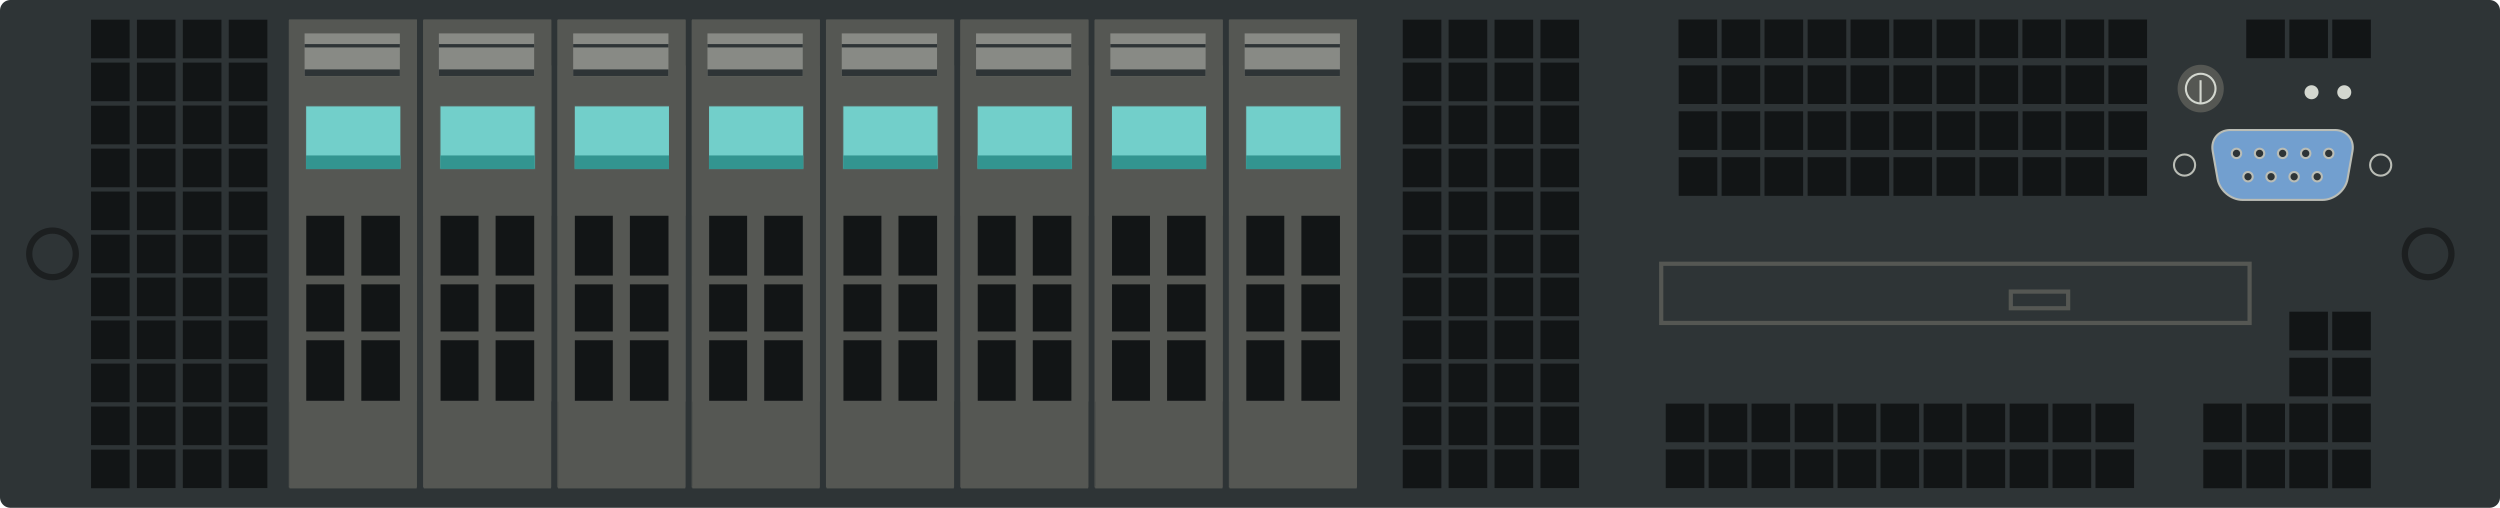
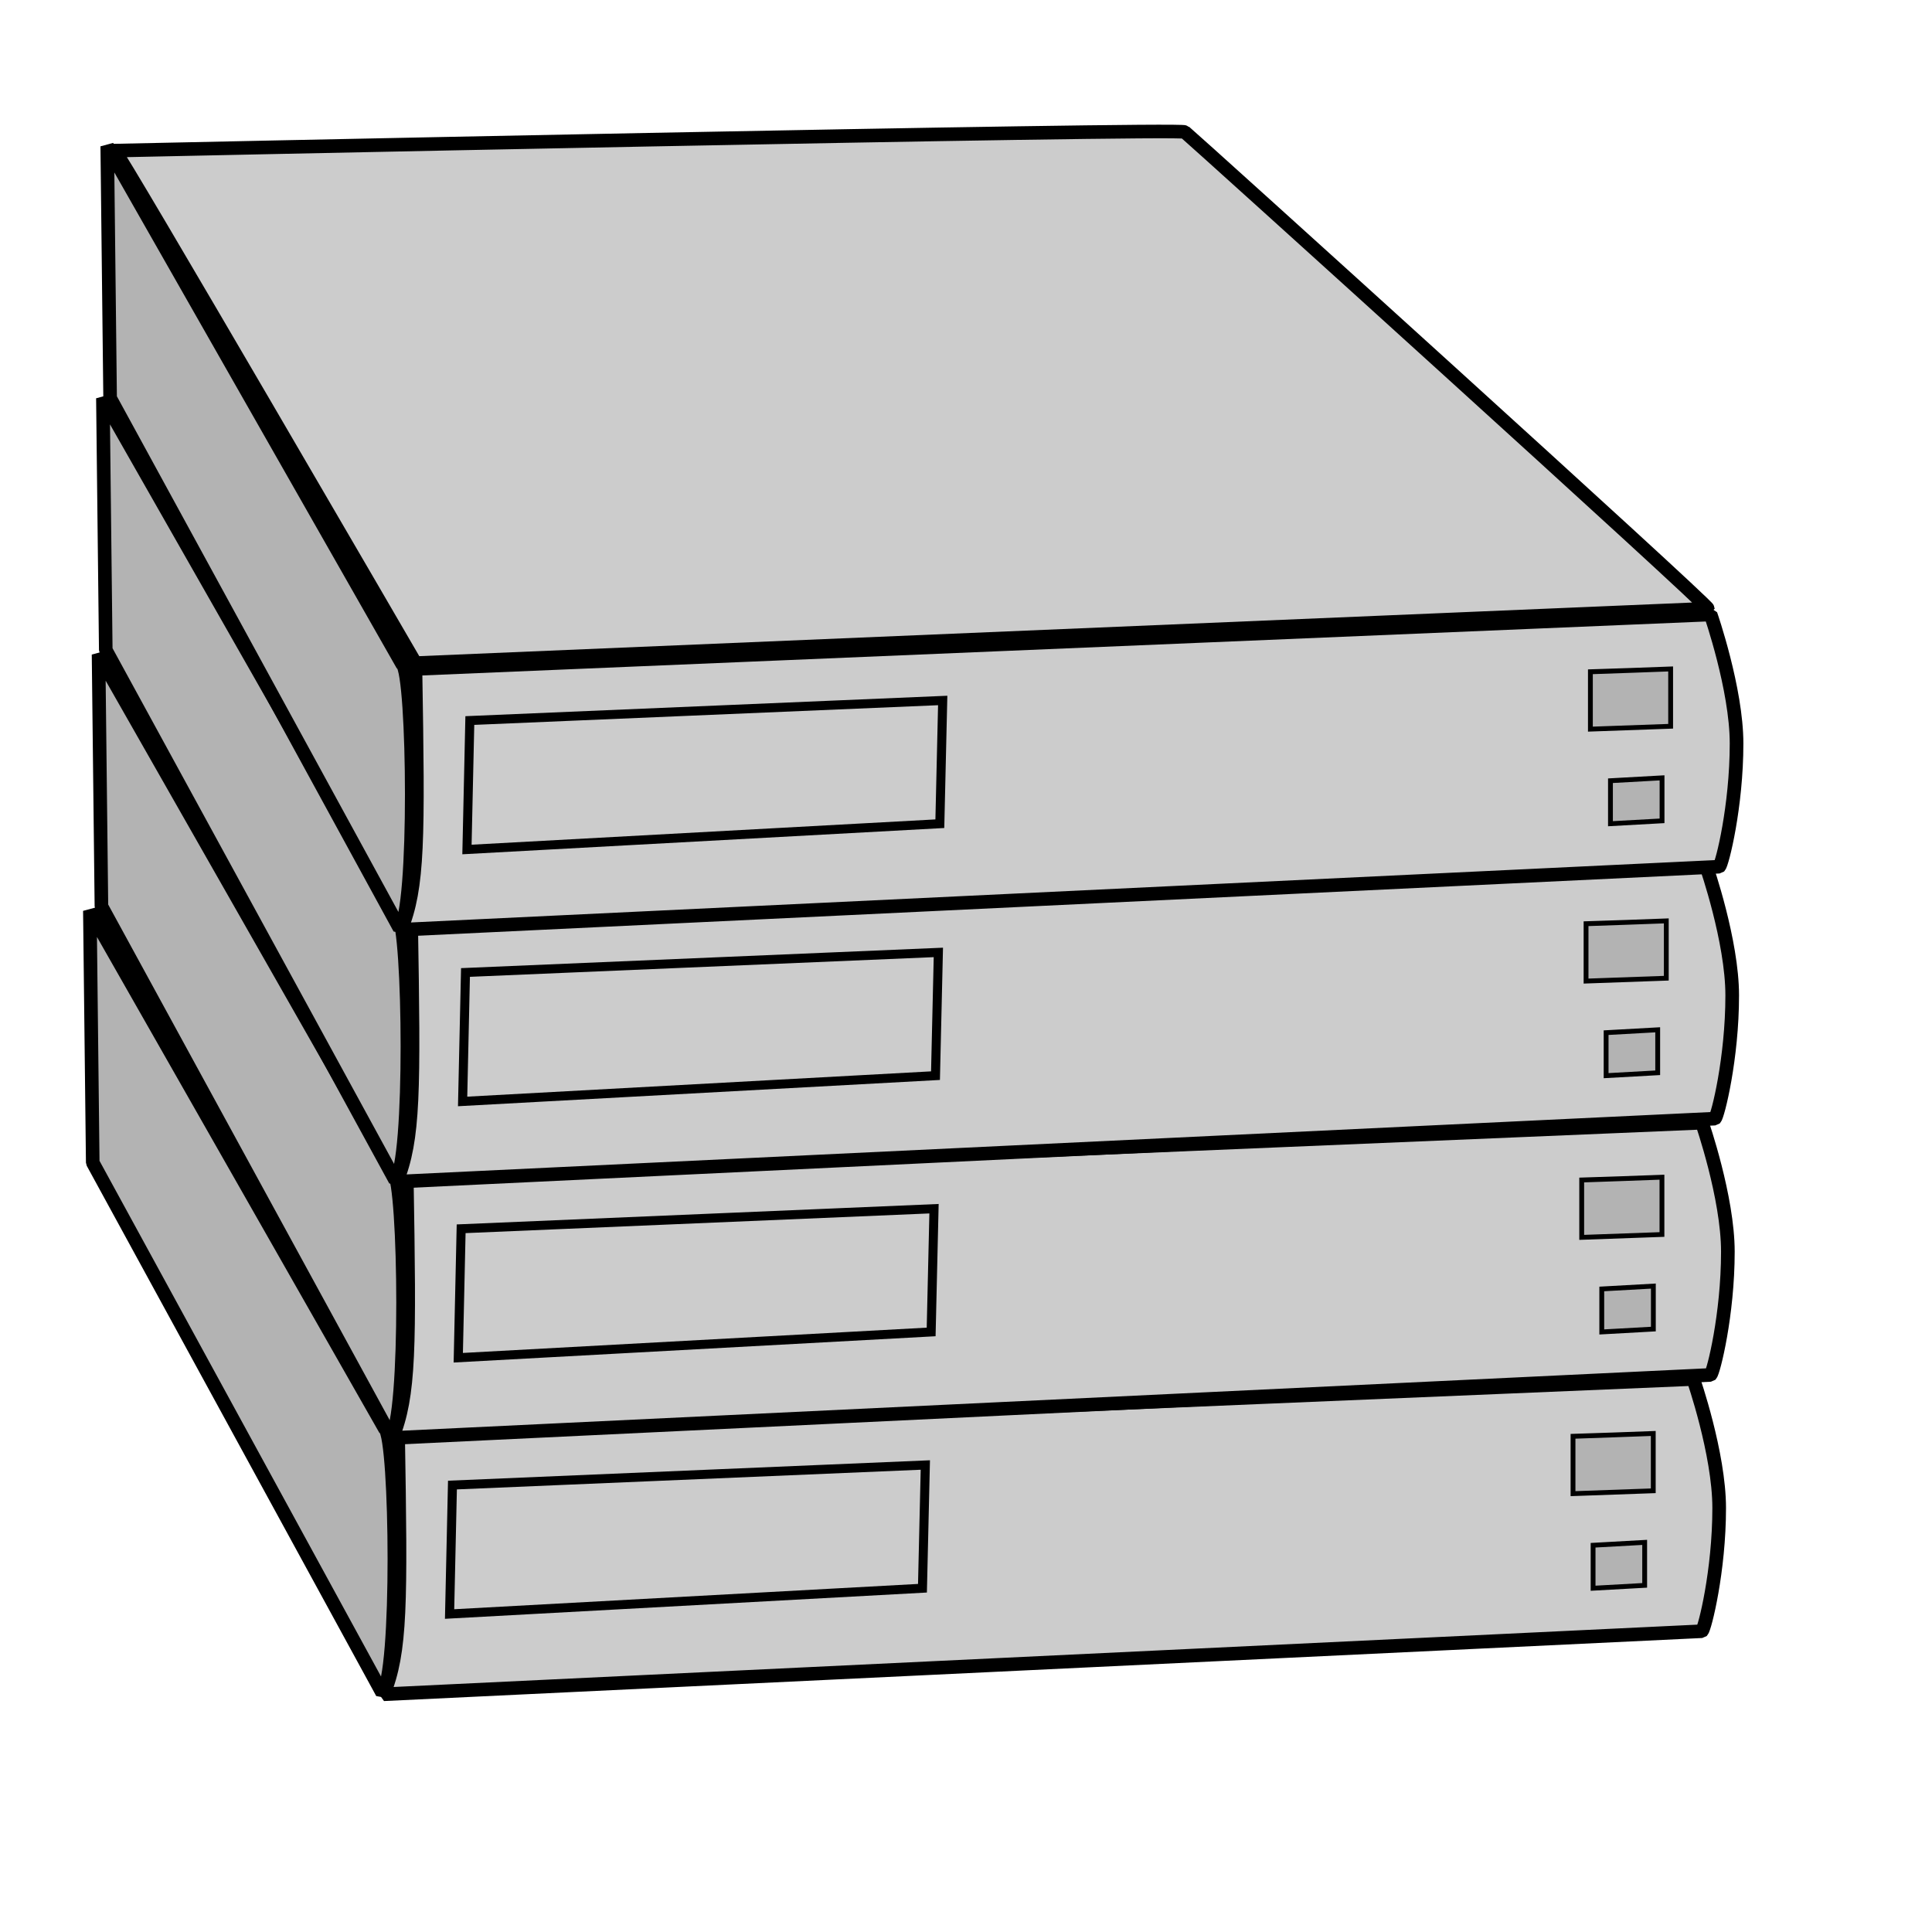
- <svg xmlns="http://www.w3.org/2000/svg" id="svg27357" viewBox="0 0 119.43 24.258" version="1.1">
-   <g id="layer1" transform="translate(-184.57 -505.24)">
-     <text id="text2744" font-size="24px" font-weight="bold" xml:space="preserve" line-height="125%" y="430.104" x="222.254" font-family="Courier New" fill="#000000">
-       <tspan id="tspan2746" y="430.104" x="222.254" />
-     </text>
-     <g id="g30879">
-       <rect id="rect3139-8-3" stroke-linejoin="round" height="23.258" width="118.43" stroke="#2e3436" stroke-linecap="round" y="505.74" x="185.07" fill="#2e3436" />
-       <g id="g30199" stroke="#babdb6" transform="translate(-24.395 -6.0988)">
-         <path id="path2798" d="m315.51 517.55c-0.56 0-0.939 0.451-0.842 1.004l0.235 1.33c0.098 0.552 0.636 1.004 1.197 1.004h3.816c0.56 0 1.099-0.452 1.197-1.004l0.235-1.33c0.098-0.552-0.281-1.004-0.842-1.004h-4.996z" stroke-width=".1" fill="#729fcf" />
-         <g id="g2800" stroke-width="2.597" transform="matrix(.038469 0 0 .038469 315.69 516.34)" fill="none">
-           <circle id="circle2802" cy="74.969" cx="-61.471" r="13.127" d="m -48.344,74.969 c 0,7.25 -5.877,13.127 -13.127,13.127 -7.25,0 -13.127,-5.877 -13.127,-13.127 0,-7.25 5.877,-13.127 13.127,-13.127 7.25,0 13.127,5.877 13.127,13.127 z" />
-           <circle id="circle2804" cy="74.969" cx="182.09" r="13.127" d="m 195.215,74.969 c 0,7.25 -5.877,13.127 -13.127,13.127 -7.25,0 -13.127,-5.877 -13.127,-13.127 0,-7.25 5.877,-13.127 13.127,-13.127 7.25,0 13.127,5.877 13.127,13.127 z" />
-         </g>
-         <g id="g2806" stroke-width="2.597" transform="matrix(.038469 0 0 .038469 315.69 516.34)" fill="#2e3436">
-           <circle id="circle2808" cy="60.5" cx="3.024" r="5.819" d="m 8.843,60.5 c 0,3.214 -2.605,5.819 -5.819,5.819 -3.214,0 -5.819,-2.605 -5.819,-5.819 0,-3.214 2.605,-5.819 5.819,-5.819 3.214,0 5.819,2.605 5.819,5.819 z" />
-           <circle id="circle2810" cy="60.5" cx="31.67" r="5.819" d="m 37.489,60.5 c 0,3.214 -2.605,5.819 -5.819,5.819 -3.214,0 -5.819,-2.605 -5.819,-5.819 0,-3.214 2.605,-5.819 5.819,-5.819 3.214,0 5.819,2.605 5.819,5.819 z" />
-           <circle id="circle2812" cy="60.5" cx="60.31" r="5.815" d="m 66.125,60.5 c 0,3.212 -2.603,5.815 -5.815,5.815 -3.212,0 -5.815,-2.603 -5.815,-5.815 0,-3.212 2.603,-5.815 5.815,-5.815 3.212,0 5.815,2.603 5.815,5.815 z" />
-           <path id="path2814" d="m88.945 54.682c3.214 0 5.818 2.606 5.818 5.82 0 3.213-2.604 5.817-5.818 5.817-3.209 0-5.816-2.604-5.816-5.817 0-3.214 2.607-5.82 5.816-5.82z" />
-           <circle id="circle2816" cy="60.5" cx="117.59" r="5.819" d="m 123.407,60.5 c 0,3.214 -2.605,5.819 -5.819,5.819 -3.214,0 -5.819,-2.605 -5.819,-5.819 0,-3.214 2.605,-5.819 5.819,-5.819 3.214,0 5.819,2.605 5.819,5.819 z" />
-           <circle id="circle2818" cy="89.437" cx="17.348" r="5.817" d="m 23.165,89.437 c 0,3.213 -2.604,5.817 -5.817,5.817 -3.213,0 -5.817,-2.604 -5.817,-5.817 0,-3.213 2.604,-5.817 5.817,-5.817 3.213,0 5.817,2.604 5.817,5.817 z" />
-           <circle id="circle2820" cy="89.437" cx="45.99" r="5.817" d="m 51.807,89.437 c 0,3.213 -2.604,5.817 -5.817,5.817 -3.213,0 -5.817,-2.604 -5.817,-5.817 0,-3.213 2.604,-5.817 5.817,-5.817 3.213,0 5.817,2.604 5.817,5.817 z" />
-           <circle id="circle2822" cy="89.437" cx="74.624" r="5.817" d="m 80.441,89.437 c 0,3.213 -2.604,5.817 -5.817,5.817 -3.213,0 -5.817,-2.604 -5.817,-5.817 0,-3.213 2.604,-5.817 5.817,-5.817 3.213,0 5.817,2.604 5.817,5.817 z" />
-           <path id="path2824" d="m103.27 83.619c3.211 0 5.812 2.604 5.812 5.815 0 3.212-2.601 5.816-5.812 5.816-3.216 0-5.816-2.604-5.816-5.816 0-3.21 2.601-5.815 5.816-5.815z" />
+ <svg xmlns="http://www.w3.org/2000/svg" xmlns:xlink="http://www.w3.org/1999/xlink" height="400pt" id="svg548" width="400pt">
+   <defs id="defs550">
+     <linearGradient id="linearGradient650">
+       <stop id="stop651" offset="0" style="stop-color:#000;stop-opacity:1;" />
+       <stop id="stop652" offset="1" style="stop-color:#fff;stop-opacity:1;" />
+     </linearGradient>
+     <linearGradient gradientUnits="objectBoundingBox" id="linearGradient653" spreadMethod="repeat" x1="1" x2="1.167" xlink:href="#linearGradient650" y1="0.531" y2="0.539" />
+     <linearGradient gradientUnits="objectBoundingBox" id="linearGradient654" spreadMethod="repeat" x1="1.222" x2="1.167" xlink:href="#linearGradient650" y1="0.461" y2="0.461" />
+   </defs>
+   <g id="g1395" transform="translate(-9.593124,7.194862)">
+     <g id="g715" style="font-size:12;" transform="translate(-1.525879e-5,121.1135)">
+       <path d="M 93.355 268.196 L 449.367 253.164 C 449.367 253.164 456.488 273.735 456.488 288.766 C 456.488 306.171 452.532 321.994 451.741 322.785 L 89.399 340.19 C 94.146 328.322 94.145 315.664 93.355 268.196 z " id="path701" style="fill:#cccccc;fill-rule:evenodd;stroke:black;stroke-opacity:1;stroke-width:3.75;stroke-linejoin:bevel;stroke-linecap:butt;fill-opacity:1;stroke-dasharray:none;" transform="matrix(1.00431,0,0,1,25.72227,-0.79113)" />
+       <g id="g710">
+         <path d="M 449.367 298.26 L 463.608 297.468 L 463.608 309.335 L 449.367 310.127 L 449.367 298.26 z " id="path706" style="fill:#b3b3b3;fill-rule:evenodd;stroke:black;stroke-opacity:1;stroke-width:1pt;stroke-linejoin:miter;stroke-linecap:butt;fill-opacity:1;" />
+         <g id="g707">
+           <path d="M 134.494 281.646 L 265.032 276.108 L 264.241 310.127 L 133.702 317.246 L 134.494 281.646 z " id="path704" style="fill:#cccccc;fill-rule:evenodd;stroke:black;stroke-opacity:1;stroke-width:2.5;stroke-linejoin:miter;stroke-linecap:butt;fill-opacity:1;stroke-dasharray:none;" />
+           <path d="M 443.829 268.196 C 444.62 268.196 465.981 267.405 465.981 267.405 L 465.981 283.228 L 443.829 284.019 L 443.829 268.196 z " id="path705" style="fill:#b3b3b3;fill-rule:evenodd;stroke:black;stroke-opacity:1;stroke-width:1pt;stroke-linejoin:miter;stroke-linecap:butt;fill-opacity:1;" />
        </g>
      </g>
-       <path id="path4439-5-1" d="m69.091 484.7c0 0.615-0.498 1.113-1.113 1.113-0.615 0-1.113-0.498-1.113-1.113 0-0.615 0.498-1.113 1.113-1.113 0.615 0 1.113 0.498 1.113 1.113z" transform="translate(119.1 32.669)" stroke="#1c1f20" stroke-width=".3" fill="#2e3436" />
-       <path id="path4439-5-8" d="m69.091 484.7c0 0.615-0.498 1.113-1.113 1.113-0.615 0-1.113-0.498-1.113-1.113 0-0.615 0.498-1.113 1.113-1.113 0.615 0 1.113 0.498 1.113 1.113z" transform="translate(232.59 32.669)" stroke="#1c1f20" stroke-width=".3" fill="#2e3436" />
-       <g id="g28852" fill="#121516" transform="translate(.97676 -30.35)">
-         <g id="g28695" transform="translate(-.17857 30.41)">
-           <rect id="rect28025" y="506.12" width="1.845" height="1.845" x="188.12" />
-           <rect id="rect28025-4" y="508.17" width="1.845" height="1.845" x="188.12" />
-           <rect id="rect28025-7" y="510.23" width="1.845" height="1.845" x="188.12" />
-           <rect id="rect28025-4-0" y="512.28" width="1.845" height="1.845" x="188.12" />
-           <rect id="rect28025-8" y="514.33" width="1.845" height="1.845" x="188.12" />
-           <rect id="rect28025-4-3" y="516.39" width="1.845" height="1.845" x="188.12" />
-           <rect id="rect28025-7-2" y="518.44" width="1.845" height="1.845" x="188.12" />
-           <rect id="rect28025-4-0-3" y="520.49" width="1.845" height="1.845" x="188.12" />
-           <rect id="rect28025-1" y="522.55" width="1.845" height="1.845" x="188.12" />
-           <rect id="rect28025-4-04" y="524.6" width="1.845" height="1.845" x="188.12" />
-           <rect id="rect28025-7-3" y="526.66" width="1.845" height="1.845" x="188.12" />
-         </g>
-         <g id="g28682" transform="translate(-5.7265 17.321)">
-           <rect id="rect28025-0" y="519.21" width="1.845" height="1.845" x="195.86" />
-           <rect id="rect28025-4-6" y="521.26" width="1.845" height="1.845" x="195.86" />
-           <rect id="rect28025-7-1" y="523.31" width="1.845" height="1.845" x="195.86" />
-           <rect id="rect28025-4-0-2" y="525.37" width="1.845" height="1.845" x="195.86" />
-           <rect id="rect28025-8-6" y="527.42" width="1.845" height="1.845" x="195.86" />
-           <rect id="rect28025-4-3-6" y="529.48" width="1.845" height="1.845" x="195.86" />
-           <rect id="rect28025-7-2-0" y="531.53" width="1.845" height="1.845" x="195.86" />
-           <rect id="rect28025-4-0-3-2" y="533.58" width="1.845" height="1.845" x="195.86" />
-           <rect id="rect28025-1-4" y="535.64" width="1.845" height="1.845" x="195.86" />
-           <rect id="rect28025-4-04-7" y="537.69" width="1.845" height="1.845" x="195.86" />
-           <rect id="rect28025-7-3-3" y="539.74" width="1.845" height="1.845" x="195.86" />
-         </g>
-         <g id="g28682-7" transform="translate(-3.5329 17.321)">
-           <rect id="rect28025-0-6" y="519.21" width="1.845" height="1.845" x="195.86" />
-           <rect id="rect28025-4-6-1" y="521.26" width="1.845" height="1.845" x="195.86" />
-           <rect id="rect28025-7-1-2" y="523.31" width="1.845" height="1.845" x="195.86" />
-           <rect id="rect28025-4-0-2-2" y="525.37" width="1.845" height="1.845" x="195.86" />
-           <rect id="rect28025-8-6-9" y="527.42" width="1.845" height="1.845" x="195.86" />
-           <rect id="rect28025-4-3-6-9" y="529.48" width="1.845" height="1.845" x="195.86" />
-           <rect id="rect28025-7-2-0-3" y="531.53" width="1.845" height="1.845" x="195.86" />
-           <rect id="rect28025-4-0-3-2-2" y="533.58" width="1.845" height="1.845" x="195.86" />
-           <rect id="rect28025-1-4-5" y="535.64" width="1.845" height="1.845" x="195.86" />
-           <rect id="rect28025-4-04-7-1" y="537.69" width="1.845" height="1.845" x="195.86" />
-           <rect id="rect28025-7-3-3-4" y="539.74" width="1.845" height="1.845" x="195.86" />
-         </g>
-         <g id="g28682-3" transform="translate(-1.3393 17.321)">
-           <rect id="rect28025-0-9" y="519.21" width="1.845" height="1.845" x="195.86" />
-           <rect id="rect28025-4-6-4" y="521.26" width="1.845" height="1.845" x="195.86" />
-           <rect id="rect28025-7-1-3" y="523.31" width="1.845" height="1.845" x="195.86" />
-           <rect id="rect28025-4-0-2-9" y="525.37" width="1.845" height="1.845" x="195.86" />
-           <rect id="rect28025-8-6-6" y="527.42" width="1.845" height="1.845" x="195.86" />
-           <rect id="rect28025-4-3-6-2" y="529.48" width="1.845" height="1.845" x="195.86" />
-           <rect id="rect28025-7-2-0-4" y="531.53" width="1.845" height="1.845" x="195.86" />
-           <rect id="rect28025-4-0-3-2-3" y="533.58" width="1.845" height="1.845" x="195.86" />
-           <rect id="rect28025-1-4-6" y="535.64" width="1.845" height="1.845" x="195.86" />
-           <rect id="rect28025-4-04-7-19" y="537.69" width="1.845" height="1.845" x="195.86" />
-           <rect id="rect28025-7-3-3-7" y="539.74" width="1.845" height="1.845" x="195.86" />
+     </g>
+     <path d="M 7.887 127.508 C 7.887 127.508 302.982 121.179 303.365 122.379 C 304.947 123.578 447.76 252.757 447.76 253.956 L 90.981 268.987 C 90.981 268.987 7.887 125.926 7.887 127.508 z " id="path703" style="font-size:12;fill:#cccccc;fill-rule:evenodd;stroke:#000000;stroke-width:3.75;stroke-linejoin:bevel;" transform="translate(28.50586,117.9241)" />
+     <path d="M 90.19 340.981 L 10.285 194.62 L 9.494 125.108 L 90.981 268.196 C 94.146 270.569 94.937 337.025 90.19 340.981 z " id="path702" style="font-size:12;fill:#b3b3b3;fill-rule:evenodd;stroke:#000000;stroke-width:3.75;stroke-linejoin:bevel;" transform="translate(24.90844,119.1232)" />
+   </g>
+   <g id="g1405" transform="translate(-7.194843,-63.55457)">
+     <g id="g1406" style="font-size:12;" transform="translate(-1.525879e-5,121.1135)">
+       <path d="M 93.355 268.196 L 449.367 253.164 C 449.367 253.164 456.488 273.735 456.488 288.766 C 456.488 306.171 452.532 321.994 451.741 322.785 L 89.399 340.19 C 94.146 328.322 94.145 315.664 93.355 268.196 z " id="path1407" style="fill:#cccccc;fill-rule:evenodd;stroke:black;stroke-opacity:1;stroke-width:3.75;stroke-linejoin:bevel;stroke-linecap:butt;fill-opacity:1;stroke-dasharray:none;" transform="matrix(1.00431,0,0,1,25.72227,-0.79113)" />
+       <g id="g1408">
+         <path d="M 449.367 298.26 L 463.608 297.468 L 463.608 309.335 L 449.367 310.127 L 449.367 298.26 z " id="path1409" style="fill:#b3b3b3;fill-rule:evenodd;stroke:black;stroke-opacity:1;stroke-width:1pt;stroke-linejoin:miter;stroke-linecap:butt;fill-opacity:1;" />
+         <g id="g1410">
+           <path d="M 134.494 281.646 L 265.032 276.108 L 264.241 310.127 L 133.702 317.246 L 134.494 281.646 z " id="path1411" style="fill:#cccccc;fill-rule:evenodd;stroke:black;stroke-opacity:1;stroke-width:2.5;stroke-linejoin:miter;stroke-linecap:butt;fill-opacity:1;stroke-dasharray:none;" />
+           <path d="M 443.829 268.196 C 444.62 268.196 465.981 267.405 465.981 267.405 L 465.981 283.228 L 443.829 284.019 L 443.829 268.196 z " id="path1412" style="fill:#b3b3b3;fill-rule:evenodd;stroke:black;stroke-opacity:1;stroke-width:1pt;stroke-linejoin:miter;stroke-linecap:butt;fill-opacity:1;" />
        </g>
      </g>
-       <g id="g29501" transform="translate(-9.4697 -27.489)">
-         <g id="g29168" transform="translate(-6,1.625)">
-           <rect id="rect28902" height="22.277" width="6.071" stroke="#555753" y="532.09" x="213.86" stroke-width=".05" fill="#121516" />
-           <rect id="rect28904" height="4.187" width="6.073" y="550.25" x="213.87" fill="#555753" />
-           <rect id="rect28904-9" height="9.381" width="6.108" y="532.03" x="213.85" fill="#555753" />
-           <rect id="rect28904-9-6" height=".418" width="6.061" y="546.94" x="213.86" fill="#555753" />
-           <rect id="rect28904-9-6-5" height=".418" width="6.061" y="544.27" x="213.86" fill="#555753" />
-           <rect id="rect28904-9-6-1" transform="rotate(90)" height=".816" width="16.049" y="-219.96" x="534.23" fill="#555753" />
-           <rect id="rect28904-9-6-1-9" transform="rotate(90)" height=".816" width="16.049" y="-214.67" x="534.24" fill="#555753" />
-           <rect id="rect28904-9-6-1-7" transform="rotate(90)" height=".816" width="16.049" y="-217.3" x="534.4" fill="#555753" />
-           <rect id="rect29028" height="3.024" width="4.552" stroke="#555753" y="536.16" x="214.64" stroke-width=".05" fill="#72cfca" />
-           <rect id="rect29028-5" height=".652" width="4.508" y="538.53" x="214.66" fill="#339590" />
-           <rect id="rect29028-2" height="2.038" width="4.552" y="532.7" x="214.59" fill="#888a85" />
-           <rect id="rect29028-2-0" height=".314" width="4.552" y="534.42" x="214.59" fill="#2e3436" />
-           <rect id="rect29028-2-0-4" height=".16" width="4.552" y="533.21" x="214.59" fill="#2e3436" />
-         </g>
-         <g id="g29168-2" transform="translate(.41557 1.625)">
-           <rect id="rect28902-6" height="22.277" width="6.071" stroke="#555753" y="532.09" x="213.86" stroke-width=".05" fill="#121516" />
-           <rect id="rect28904-0" height="4.187" width="6.073" y="550.25" x="213.87" fill="#555753" />
-           <rect id="rect28904-9-9" height="9.381" width="6.108" y="532.03" x="213.85" fill="#555753" />
-           <rect id="rect28904-9-6-8" height=".418" width="6.061" y="546.94" x="213.86" fill="#555753" />
-           <rect id="rect28904-9-6-5-4" height=".418" width="6.061" y="544.27" x="213.86" fill="#555753" />
-           <rect id="rect28904-9-6-1-79" transform="rotate(90)" height=".816" width="16.049" y="-219.96" x="534.23" fill="#555753" />
-           <rect id="rect28904-9-6-1-9-4" transform="rotate(90)" height=".816" width="16.049" y="-214.67" x="534.24" fill="#555753" />
-           <rect id="rect28904-9-6-1-7-1" transform="rotate(90)" height=".816" width="16.049" y="-217.3" x="534.4" fill="#555753" />
-           <rect id="rect29028-0" height="3.024" width="4.552" stroke="#555753" y="536.16" x="214.64" stroke-width=".05" fill="#72cfca" />
-           <rect id="rect29028-5-0" height=".652" width="4.508" y="538.53" x="214.66" fill="#339590" />
-           <rect id="rect29028-2-4" height="2.038" width="4.552" y="532.7" x="214.59" fill="#888a85" />
-           <rect id="rect29028-2-0-8" height=".314" width="4.552" y="534.42" x="214.59" fill="#2e3436" />
-           <rect id="rect29028-2-0-4-9" height=".16" width="4.552" y="533.21" x="214.59" fill="#2e3436" />
-         </g>
-         <g id="g29168-0" transform="translate(6.8311 1.625)">
-           <rect id="rect28902-4" height="22.277" width="6.071" stroke="#555753" y="532.09" x="213.86" stroke-width=".05" fill="#121516" />
-           <rect id="rect28904-94" height="4.187" width="6.073" y="550.25" x="213.87" fill="#555753" />
-           <rect id="rect28904-9-3" height="9.381" width="6.108" y="532.03" x="213.85" fill="#555753" />
-           <rect id="rect28904-9-6-3" height=".418" width="6.061" y="546.94" x="213.86" fill="#555753" />
-           <rect id="rect28904-9-6-5-8" height=".418" width="6.061" y="544.27" x="213.86" fill="#555753" />
-           <rect id="rect28904-9-6-1-5" transform="rotate(90)" height=".816" width="16.049" y="-219.96" x="534.23" fill="#555753" />
-           <rect id="rect28904-9-6-1-9-8" transform="rotate(90)" height=".816" width="16.049" y="-214.67" x="534.24" fill="#555753" />
-           <rect id="rect28904-9-6-1-7-3" transform="rotate(90)" height=".816" width="16.049" y="-217.3" x="534.4" fill="#555753" />
-           <rect id="rect29028-3" height="3.024" width="4.552" stroke="#555753" y="536.16" x="214.64" stroke-width=".05" fill="#72cfca" />
-           <rect id="rect29028-5-3" height=".652" width="4.508" y="538.53" x="214.66" fill="#339590" />
-           <rect id="rect29028-2-5" height="2.038" width="4.552" y="532.7" x="214.59" fill="#888a85" />
-           <rect id="rect29028-2-0-6" height=".314" width="4.552" y="534.42" x="214.59" fill="#2e3436" />
-           <rect id="rect29028-2-0-4-7" height=".16" width="4.552" y="533.21" x="214.59" fill="#2e3436" />
-         </g>
-         <g id="g29168-27" transform="translate(13.247 1.625)">
-           <rect id="rect28902-8" height="22.277" width="6.071" stroke="#555753" y="532.09" x="213.86" stroke-width=".05" fill="#121516" />
-           <rect id="rect28904-1" height="4.187" width="6.073" y="550.25" x="213.87" fill="#555753" />
-           <rect id="rect28904-9-1" height="9.381" width="6.108" y="532.03" x="213.85" fill="#555753" />
-           <rect id="rect28904-9-6-6" height=".418" width="6.061" y="546.94" x="213.86" fill="#555753" />
-           <rect id="rect28904-9-6-5-2" height=".418" width="6.061" y="544.27" x="213.86" fill="#555753" />
-           <rect id="rect28904-9-6-1-6" transform="rotate(90)" height=".816" width="16.049" y="-219.96" x="534.23" fill="#555753" />
-           <rect id="rect28904-9-6-1-9-9" transform="rotate(90)" height=".816" width="16.049" y="-214.67" x="534.24" fill="#555753" />
-           <rect id="rect28904-9-6-1-7-2" transform="rotate(90)" height=".816" width="16.049" y="-217.3" x="534.4" fill="#555753" />
-           <rect id="rect29028-6" height="3.024" width="4.552" stroke="#555753" y="536.16" x="214.64" stroke-width=".05" fill="#72cfca" />
-           <rect id="rect29028-5-31" height=".652" width="4.508" y="538.53" x="214.66" fill="#339590" />
-           <rect id="rect29028-2-7" height="2.038" width="4.552" y="532.7" x="214.59" fill="#888a85" />
-           <rect id="rect29028-2-0-81" height=".314" width="4.552" y="534.42" x="214.59" fill="#2e3436" />
-           <rect id="rect29028-2-0-4-2" height=".16" width="4.552" y="533.21" x="214.59" fill="#2e3436" />
-         </g>
-         <g id="g29168-06" transform="translate(19.662 1.625)">
-           <rect id="rect28902-2" height="22.277" width="6.071" stroke="#555753" y="532.09" x="213.86" stroke-width=".05" fill="#121516" />
-           <rect id="rect28904-96" height="4.187" width="6.073" y="550.25" x="213.87" fill="#555753" />
-           <rect id="rect28904-9-39" height="9.381" width="6.108" y="532.03" x="213.85" fill="#555753" />
-           <rect id="rect28904-9-6-4" height=".418" width="6.061" y="546.94" x="213.86" fill="#555753" />
-           <rect id="rect28904-9-6-5-26" height=".418" width="6.061" y="544.27" x="213.86" fill="#555753" />
-           <rect id="rect28904-9-6-1-1" transform="rotate(90)" height=".816" width="16.049" y="-219.96" x="534.23" fill="#555753" />
-           <rect id="rect28904-9-6-1-9-0" transform="rotate(90)" height=".816" width="16.049" y="-214.67" x="534.24" fill="#555753" />
-           <rect id="rect28904-9-6-1-7-11" transform="rotate(90)" height=".816" width="16.049" y="-217.3" x="534.4" fill="#555753" />
-           <rect id="rect29028-59" height="3.024" width="4.552" stroke="#555753" y="536.16" x="214.64" stroke-width=".05" fill="#72cfca" />
-           <rect id="rect29028-5-03" height=".652" width="4.508" y="538.53" x="214.66" fill="#339590" />
-           <rect id="rect29028-2-1" height="2.038" width="4.552" y="532.7" x="214.59" fill="#888a85" />
-           <rect id="rect29028-2-0-47" height=".314" width="4.552" y="534.42" x="214.59" fill="#2e3436" />
-           <rect id="rect29028-2-0-4-29" height=".16" width="4.552" y="533.21" x="214.59" fill="#2e3436" />
-         </g>
-         <g id="g29168-2-0" transform="translate(26.078 1.625)">
-           <rect id="rect28902-6-3" height="22.277" width="6.071" stroke="#555753" y="532.09" x="213.86" stroke-width=".05" fill="#121516" />
-           <rect id="rect28904-0-0" height="4.187" width="6.073" y="550.25" x="213.87" fill="#555753" />
-           <rect id="rect28904-9-9-4" height="9.381" width="6.108" y="532.03" x="213.85" fill="#555753" />
-           <rect id="rect28904-9-6-8-7" height=".418" width="6.061" y="546.94" x="213.86" fill="#555753" />
-           <rect id="rect28904-9-6-5-4-5" height=".418" width="6.061" y="544.27" x="213.86" fill="#555753" />
-           <rect id="rect28904-9-6-1-79-5" transform="rotate(90)" height=".816" width="16.049" y="-219.96" x="534.23" fill="#555753" />
-           <rect id="rect28904-9-6-1-9-4-3" transform="rotate(90)" height=".816" width="16.049" y="-214.67" x="534.24" fill="#555753" />
-           <rect id="rect28904-9-6-1-7-1-5" transform="rotate(90)" height=".816" width="16.049" y="-217.3" x="534.4" fill="#555753" />
-           <rect id="rect29028-0-3" height="3.024" width="4.552" stroke="#555753" y="536.16" x="214.64" stroke-width=".05" fill="#72cfca" />
-           <rect id="rect29028-5-0-7" height=".652" width="4.508" y="538.53" x="214.66" fill="#339590" />
-           <rect id="rect29028-2-4-7" height="2.038" width="4.552" y="532.7" x="214.59" fill="#888a85" />
-           <rect id="rect29028-2-0-8-9" height=".314" width="4.552" y="534.42" x="214.59" fill="#2e3436" />
-           <rect id="rect29028-2-0-4-9-0" height=".16" width="4.552" y="533.21" x="214.59" fill="#2e3436" />
-         </g>
-         <g id="g29168-0-6" transform="translate(32.493 1.625)">
-           <rect id="rect28902-4-4" height="22.277" width="6.071" stroke="#555753" y="532.09" x="213.86" stroke-width=".05" fill="#121516" />
-           <rect id="rect28904-94-4" height="4.187" width="6.073" y="550.25" x="213.87" fill="#555753" />
-           <rect id="rect28904-9-3-4" height="9.381" width="6.108" y="532.03" x="213.85" fill="#555753" />
-           <rect id="rect28904-9-6-3-7" height=".418" width="6.061" y="546.94" x="213.86" fill="#555753" />
-           <rect id="rect28904-9-6-5-8-5" height=".418" width="6.061" y="544.27" x="213.86" fill="#555753" />
-           <rect id="rect28904-9-6-1-5-6" transform="rotate(90)" height=".816" width="16.049" y="-219.96" x="534.23" fill="#555753" />
-           <rect id="rect28904-9-6-1-9-8-8" transform="rotate(90)" height=".816" width="16.049" y="-214.67" x="534.24" fill="#555753" />
-           <rect id="rect28904-9-6-1-7-3-2" transform="rotate(90)" height=".816" width="16.049" y="-217.3" x="534.4" fill="#555753" />
-           <rect id="rect29028-3-5" height="3.024" width="4.552" stroke="#555753" y="536.16" x="214.64" stroke-width=".05" fill="#72cfca" />
-           <rect id="rect29028-5-3-0" height=".652" width="4.508" y="538.53" x="214.66" fill="#339590" />
-           <rect id="rect29028-2-5-5" height="2.038" width="4.552" y="532.7" x="214.59" fill="#888a85" />
-           <rect id="rect29028-2-0-6-6" height=".314" width="4.552" y="534.42" x="214.59" fill="#2e3436" />
-           <rect id="rect29028-2-0-4-7-4" height=".16" width="4.552" y="533.21" x="214.59" fill="#2e3436" />
-         </g>
-         <g id="g29168-27-4" transform="translate(38.909 1.625)">
-           <rect id="rect28902-8-8" height="22.277" width="6.071" stroke="#555753" y="532.09" x="213.86" stroke-width=".05" fill="#121516" />
-           <rect id="rect28904-1-5" height="4.187" width="6.073" y="550.25" x="213.87" fill="#555753" />
-           <rect id="rect28904-9-1-7" height="9.381" width="6.108" y="532.03" x="213.85" fill="#555753" />
-           <rect id="rect28904-9-6-6-3" height=".418" width="6.061" y="546.94" x="213.86" fill="#555753" />
-           <rect id="rect28904-9-6-5-2-7" height=".418" width="6.061" y="544.27" x="213.86" fill="#555753" />
-           <rect id="rect28904-9-6-1-6-1" transform="rotate(90)" height=".816" width="16.049" y="-219.96" x="534.23" fill="#555753" />
-           <rect id="rect28904-9-6-1-9-9-0" transform="rotate(90)" height=".816" width="16.049" y="-214.67" x="534.24" fill="#555753" />
-           <rect id="rect28904-9-6-1-7-2-3" transform="rotate(90)" height=".816" width="16.049" y="-217.3" x="534.4" fill="#555753" />
-           <rect id="rect29028-6-8" height="3.024" width="4.552" stroke="#555753" y="536.16" x="214.64" stroke-width=".05" fill="#72cfca" />
-           <rect id="rect29028-5-31-5" height=".652" width="4.508" y="538.53" x="214.66" fill="#339590" />
-           <rect id="rect29028-2-7-8" height="2.038" width="4.552" y="532.7" x="214.59" fill="#888a85" />
-           <rect id="rect29028-2-0-81-2" height=".314" width="4.552" y="534.42" x="214.59" fill="#2e3436" />
-           <rect id="rect29028-2-0-4-2-3" height=".16" width="4.552" y="533.21" x="214.59" fill="#2e3436" />
+     </g>
+     <path d="M 7.887 127.508 C 7.887 127.508 302.982 121.179 303.365 122.379 C 304.947 123.578 447.76 252.757 447.76 253.956 L 90.981 268.987 C 90.981 268.987 7.887 125.926 7.887 127.508 z " id="path1413" style="font-size:12;fill:#cccccc;fill-rule:evenodd;stroke:#000000;stroke-width:3.75;stroke-linejoin:bevel;" transform="translate(28.50586,117.9241)" />
+     <path d="M 90.19 340.981 L 10.285 194.62 L 9.494 125.108 L 90.981 268.196 C 94.146 270.569 94.937 337.025 90.19 340.981 z " id="path1414" style="font-size:12;fill:#b3b3b3;fill-rule:evenodd;stroke:#000000;stroke-width:3.75;stroke-linejoin:bevel;" transform="translate(24.90844,119.1232)" />
+   </g>
+   <g id="g1415" transform="translate(-5.995693,-134.304)">
+     <g id="g1416" style="font-size:12;" transform="translate(-1.525879e-5,121.1135)">
+       <path d="M 93.355 268.196 L 449.367 253.164 C 449.367 253.164 456.488 273.735 456.488 288.766 C 456.488 306.171 452.532 321.994 451.741 322.785 L 89.399 340.19 C 94.146 328.322 94.145 315.664 93.355 268.196 z " id="path1417" style="fill:#cccccc;fill-rule:evenodd;stroke:black;stroke-opacity:1;stroke-width:3.75;stroke-linejoin:bevel;stroke-linecap:butt;fill-opacity:1;stroke-dasharray:none;" transform="matrix(1.00431,0,0,1,25.72227,-0.79113)" />
+       <g id="g1418">
+         <path d="M 449.367 298.26 L 463.608 297.468 L 463.608 309.335 L 449.367 310.127 L 449.367 298.26 z " id="path1419" style="fill:#b3b3b3;fill-rule:evenodd;stroke:black;stroke-opacity:1;stroke-width:1pt;stroke-linejoin:miter;stroke-linecap:butt;fill-opacity:1;" />
+         <g id="g1420">
+           <path d="M 134.494 281.646 L 265.032 276.108 L 264.241 310.127 L 133.702 317.246 L 134.494 281.646 z " id="path1421" style="fill:#cccccc;fill-rule:evenodd;stroke:black;stroke-opacity:1;stroke-width:2.5;stroke-linejoin:miter;stroke-linecap:butt;fill-opacity:1;stroke-dasharray:none;" />
+           <path d="M 443.829 268.196 C 444.62 268.196 465.981 267.405 465.981 267.405 L 465.981 283.228 L 443.829 284.019 L 443.829 268.196 z " id="path1422" style="fill:#b3b3b3;fill-rule:evenodd;stroke:black;stroke-opacity:1;stroke-width:1pt;stroke-linejoin:miter;stroke-linecap:butt;fill-opacity:1;" />
        </g>
      </g>
-       <g id="g28852-2" fill="#121516" transform="translate(63.64 -30.35)">
-         <g id="g28695-5" transform="translate(-.17857 30.41)">
-           <rect id="rect28025-9" y="506.12" width="1.845" height="1.845" x="188.12" />
-           <rect id="rect28025-4-8" y="508.17" width="1.845" height="1.845" x="188.12" />
-           <rect id="rect28025-7-9" y="510.23" width="1.845" height="1.845" x="188.12" />
-           <rect id="rect28025-4-0-9" y="512.28" width="1.845" height="1.845" x="188.12" />
-           <rect id="rect28025-8-1" y="514.33" width="1.845" height="1.845" x="188.12" />
-           <rect id="rect28025-4-3-2" y="516.39" width="1.845" height="1.845" x="188.12" />
-           <rect id="rect28025-7-2-7" y="518.44" width="1.845" height="1.845" x="188.12" />
-           <rect id="rect28025-4-0-3-6" y="520.49" width="1.845" height="1.845" x="188.12" />
-           <rect id="rect28025-1-3" y="522.55" width="1.845" height="1.845" x="188.12" />
-           <rect id="rect28025-4-04-5" y="524.6" width="1.845" height="1.845" x="188.12" />
-           <rect id="rect28025-7-3-2" y="526.66" width="1.845" height="1.845" x="188.12" />
-         </g>
-         <g id="g28682-4" transform="translate(-5.7265 17.321)">
-           <rect id="rect28025-0-3" y="519.21" width="1.845" height="1.845" x="195.86" />
-           <rect id="rect28025-4-6-15" y="521.26" width="1.845" height="1.845" x="195.86" />
-           <rect id="rect28025-7-1-5" y="523.31" width="1.845" height="1.845" x="195.86" />
-           <rect id="rect28025-4-0-2-7" y="525.37" width="1.845" height="1.845" x="195.86" />
-           <rect id="rect28025-8-6-3" y="527.42" width="1.845" height="1.845" x="195.86" />
-           <rect id="rect28025-4-3-6-8" y="529.48" width="1.845" height="1.845" x="195.86" />
-           <rect id="rect28025-7-2-0-6" y="531.53" width="1.845" height="1.845" x="195.86" />
-           <rect id="rect28025-4-0-3-2-38" y="533.58" width="1.845" height="1.845" x="195.86" />
-           <rect id="rect28025-1-4-50" y="535.64" width="1.845" height="1.845" x="195.86" />
-           <rect id="rect28025-4-04-7-9" y="537.69" width="1.845" height="1.845" x="195.86" />
-           <rect id="rect28025-7-3-3-6" y="539.74" width="1.845" height="1.845" x="195.86" />
-         </g>
-         <g id="g28682-7-8" transform="translate(-3.5329 17.321)">
-           <rect id="rect28025-0-6-0" y="519.21" width="1.845" height="1.845" x="195.86" />
-           <rect id="rect28025-4-6-1-1" y="521.26" width="1.845" height="1.845" x="195.86" />
-           <rect id="rect28025-7-1-2-1" y="523.31" width="1.845" height="1.845" x="195.86" />
-           <rect id="rect28025-4-0-2-2-6" y="525.37" width="1.845" height="1.845" x="195.86" />
-           <rect id="rect28025-8-6-9-2" y="527.42" width="1.845" height="1.845" x="195.86" />
-           <rect id="rect28025-4-3-6-9-9" y="529.48" width="1.845" height="1.845" x="195.86" />
-           <rect id="rect28025-7-2-0-3-7" y="531.53" width="1.845" height="1.845" x="195.86" />
-           <rect id="rect28025-4-0-3-2-2-1" y="533.58" width="1.845" height="1.845" x="195.86" />
-           <rect id="rect28025-1-4-5-2" y="535.64" width="1.845" height="1.845" x="195.86" />
-           <rect id="rect28025-4-04-7-1-1" y="537.69" width="1.845" height="1.845" x="195.86" />
-           <rect id="rect28025-7-3-3-4-0" y="539.74" width="1.845" height="1.845" x="195.86" />
-         </g>
-         <g id="g28682-3-0" transform="translate(-1.3393 17.321)">
-           <rect id="rect28025-0-9-4" y="519.21" width="1.845" height="1.845" x="195.86" />
-           <rect id="rect28025-4-6-4-6" y="521.26" width="1.845" height="1.845" x="195.86" />
-           <rect id="rect28025-7-1-3-3" y="523.31" width="1.845" height="1.845" x="195.86" />
-           <rect id="rect28025-4-0-2-9-9" y="525.37" width="1.845" height="1.845" x="195.86" />
-           <rect id="rect28025-8-6-6-1" y="527.42" width="1.845" height="1.845" x="195.86" />
-           <rect id="rect28025-4-3-6-2-4" y="529.48" width="1.845" height="1.845" x="195.86" />
-           <rect id="rect28025-7-2-0-4-6" y="531.53" width="1.845" height="1.845" x="195.86" />
-           <rect id="rect28025-4-0-3-2-3-8" y="533.58" width="1.845" height="1.845" x="195.86" />
-           <rect id="rect28025-1-4-6-4" y="535.64" width="1.845" height="1.845" x="195.86" />
-           <rect id="rect28025-4-04-7-19-2" y="537.69" width="1.845" height="1.845" x="195.86" />
-           <rect id="rect28025-7-3-3-7-8" y="539.74" width="1.845" height="1.845" x="195.86" />
+     </g>
+     <path d="M 7.887 127.508 C 7.887 127.508 302.982 121.179 303.365 122.379 C 304.947 123.578 447.76 252.757 447.76 253.956 L 90.981 268.987 C 90.981 268.987 7.887 125.926 7.887 127.508 z " id="path1423" style="font-size:12;fill:#cccccc;fill-rule:evenodd;stroke:#000000;stroke-width:3.75;stroke-linejoin:bevel;" transform="translate(28.50586,117.9241)" />
+     <path d="M 90.19 340.981 L 10.285 194.62 L 9.494 125.108 L 90.981 268.196 C 94.146 270.569 94.937 337.025 90.19 340.981 z " id="path1424" style="font-size:12;fill:#b3b3b3;fill-rule:evenodd;stroke:#000000;stroke-width:3.75;stroke-linejoin:bevel;" transform="translate(24.90844,119.1232)" />
+   </g>
+   <g id="g1425" transform="translate(-4.796562,-203.8542)">
+     <g id="g1426" style="font-size:12;" transform="translate(-1.525879e-5,121.1135)">
+       <path d="M 93.355 268.196 L 449.367 253.164 C 449.367 253.164 456.488 273.735 456.488 288.766 C 456.488 306.171 452.532 321.994 451.741 322.785 L 89.399 340.19 C 94.146 328.322 94.145 315.664 93.355 268.196 z " id="path1427" style="fill:#cccccc;fill-rule:evenodd;stroke:black;stroke-opacity:1;stroke-width:3.75;stroke-linejoin:bevel;stroke-linecap:butt;fill-opacity:1;stroke-dasharray:none;" transform="matrix(1.00431,0,0,1,25.72227,-0.79113)" />
+       <g id="g1428">
+         <path d="M 449.367 298.26 L 463.608 297.468 L 463.608 309.335 L 449.367 310.127 L 449.367 298.26 z " id="path1429" style="fill:#b3b3b3;fill-rule:evenodd;stroke:black;stroke-opacity:1;stroke-width:1pt;stroke-linejoin:miter;stroke-linecap:butt;fill-opacity:1;" />
+         <g id="g1430">
+           <path d="M 134.494 281.646 L 265.032 276.108 L 264.241 310.127 L 133.702 317.246 L 134.494 281.646 z " id="path1431" style="fill:#cccccc;fill-rule:evenodd;stroke:black;stroke-opacity:1;stroke-width:2.5;stroke-linejoin:miter;stroke-linecap:butt;fill-opacity:1;stroke-dasharray:none;" />
+           <path d="M 443.829 268.196 C 444.62 268.196 465.981 267.405 465.981 267.405 L 465.981 283.228 L 443.829 284.019 L 443.829 268.196 z " id="path1432" style="fill:#b3b3b3;fill-rule:evenodd;stroke:black;stroke-opacity:1;stroke-width:1pt;stroke-linejoin:miter;stroke-linecap:butt;fill-opacity:1;" />
        </g>
      </g>
-       <g id="g28852-2-1" fill="#121516" transform="matrix(0 1 -1 0 823.67 318.23)">
-         <g id="g28695-5-0" transform="translate(-.17857 30.41)">
-           <rect id="rect28025-9-1" y="506.12" width="1.845" height="1.845" x="188.12" />
-           <rect id="rect28025-4-8-3" y="508.17" width="1.845" height="1.845" x="188.12" />
-           <rect id="rect28025-7-9-4" y="510.23" width="1.845" height="1.845" x="188.12" />
-           <rect id="rect28025-4-0-9-7" y="512.28" width="1.845" height="1.845" x="188.12" />
-           <rect id="rect28025-8-1-1" y="514.33" width="1.845" height="1.845" x="188.12" />
-           <rect id="rect28025-4-3-2-0" y="516.39" width="1.845" height="1.845" x="188.12" />
-           <rect id="rect28025-7-2-7-3" y="518.44" width="1.845" height="1.845" x="188.12" />
-           <rect id="rect28025-4-0-3-6-2" y="520.49" width="1.845" height="1.845" x="188.12" />
-           <rect id="rect28025-1-3-8" y="522.55" width="1.845" height="1.845" x="188.12" />
-           <rect id="rect28025-4-04-5-3" y="524.6" width="1.845" height="1.845" x="188.12" />
-           <rect id="rect28025-7-3-2-8" y="526.66" width="1.845" height="1.845" x="188.12" />
-         </g>
-         <g id="g28682-4-8" transform="translate(-5.7265 17.321)">
-           <rect id="rect28025-0-3-9" y="519.21" width="1.845" height="1.845" x="195.86" />
-           <rect id="rect28025-4-6-15-4" y="521.26" width="1.845" height="1.845" x="195.86" />
-           <rect id="rect28025-7-1-5-1" y="523.31" width="1.845" height="1.845" x="195.86" />
-           <rect id="rect28025-4-0-2-7-2" y="525.37" width="1.845" height="1.845" x="195.86" />
-           <rect id="rect28025-8-6-3-5" y="527.42" width="1.845" height="1.845" x="195.86" />
-           <rect id="rect28025-4-3-6-8-9" y="529.48" width="1.845" height="1.845" x="195.86" />
-           <rect id="rect28025-7-2-0-6-2" y="531.53" width="1.845" height="1.845" x="195.86" />
-           <rect id="rect28025-4-0-3-2-38-7" y="533.58" width="1.845" height="1.845" x="195.86" />
-           <rect id="rect28025-1-4-50-8" y="535.64" width="1.845" height="1.845" x="195.86" />
-           <rect id="rect28025-4-04-7-9-8" y="537.69" width="1.845" height="1.845" x="195.86" />
-           <rect id="rect28025-7-3-3-6-5" y="539.74" width="1.845" height="1.845" x="195.86" />
-         </g>
-         <g id="g28682-7-8-9" transform="translate(-3.5329 17.321)">
-           <rect id="rect28025-0-6-0-5" y="519.21" width="1.845" height="1.845" x="195.86" />
-           <rect id="rect28025-4-6-1-1-5" y="521.26" width="1.845" height="1.845" x="195.86" />
-           <rect id="rect28025-7-1-2-1-5" y="523.31" width="1.845" height="1.845" x="195.86" />
-           <rect id="rect28025-4-0-2-2-6-7" y="525.37" width="1.845" height="1.845" x="195.86" />
-           <rect id="rect28025-8-6-9-2-8" y="527.42" width="1.845" height="1.845" x="195.86" />
-           <rect id="rect28025-4-3-6-9-9-8" y="529.48" width="1.845" height="1.845" x="195.86" />
-           <rect id="rect28025-7-2-0-3-7-9" y="531.53" width="1.845" height="1.845" x="195.86" />
-           <rect id="rect28025-4-0-3-2-2-1-9" y="533.58" width="1.845" height="1.845" x="195.86" />
-           <rect id="rect28025-1-4-5-2-1" y="535.64" width="1.845" height="1.845" x="195.86" />
-           <rect id="rect28025-4-04-7-1-1-3" y="537.69" width="1.845" height="1.845" x="195.86" />
-           <rect id="rect28025-7-3-3-4-0-9" y="539.74" width="1.845" height="1.845" x="195.86" />
-         </g>
-         <g id="g28682-3-0-3" transform="translate(-1.3393 17.321)">
-           <rect id="rect28025-0-9-4-4" y="519.21" width="1.845" height="1.845" x="195.86" />
-           <rect id="rect28025-4-6-4-6-4" y="521.26" width="1.845" height="1.845" x="195.86" />
-           <rect id="rect28025-7-1-3-3-7" y="523.31" width="1.845" height="1.845" x="195.86" />
-           <rect id="rect28025-4-0-2-9-9-4" y="525.37" width="1.845" height="1.845" x="195.86" />
-           <rect id="rect28025-8-6-6-1-7" y="527.42" width="1.845" height="1.845" x="195.86" />
-           <rect id="rect28025-4-3-6-2-4-5" y="529.48" width="1.845" height="1.845" x="195.86" />
-           <rect id="rect28025-7-2-0-4-6-5" y="531.53" width="1.845" height="1.845" x="195.86" />
-           <rect id="rect28025-4-0-3-2-3-8-6" y="533.58" width="1.845" height="1.845" x="195.86" />
-           <rect id="rect28025-1-4-6-4-2" y="535.64" width="1.845" height="1.845" x="195.86" />
-           <rect id="rect28025-4-04-7-19-2-6" y="537.69" width="1.845" height="1.845" x="195.86" />
-           <rect id="rect28025-7-3-3-7-8-0" y="539.74" width="1.845" height="1.845" x="195.86" />
-         </g>
-       </g>
-       <rect id="rect29947" height="2.828" width="28.107" stroke="#555753" y="517.84" x="263.93" stroke-width=".2" fill="none" />
-       <rect id="rect29947-2" height=".795" width="2.74" stroke="#555753" y="519.17" x="280.63" stroke-width=".2" fill="none" />
-       <g id="g30492" fill="#121516" transform="translate(0 1.4313)">
-         <g id="g28682-7-8-9-8" transform="matrix(0 1 -1 0 805.73 327.23)">
-           <rect id="rect28025-0-6-0-5-9" y="519.21" width="1.845" height="1.845" x="195.86" />
-           <rect id="rect28025-4-6-1-1-5-3" y="521.26" width="1.845" height="1.845" x="195.86" />
-           <rect id="rect28025-7-1-2-1-5-9" y="523.31" width="1.845" height="1.845" x="195.86" />
-           <rect id="rect28025-4-0-2-2-6-7-9" y="525.37" width="1.845" height="1.845" x="195.86" />
-           <rect id="rect28025-8-6-9-2-8-7" y="527.42" width="1.845" height="1.845" x="195.86" />
-           <rect id="rect28025-4-3-6-9-9-8-8" y="529.48" width="1.845" height="1.845" x="195.86" />
-           <rect id="rect28025-7-2-0-3-7-9-1" y="531.53" width="1.845" height="1.845" x="195.86" />
-           <rect id="rect28025-4-0-3-2-2-1-9-8" y="533.58" width="1.845" height="1.845" x="195.86" />
-           <rect id="rect28025-1-4-5-2-1-3" y="535.64" width="1.845" height="1.845" x="195.86" />
-           <rect id="rect28025-4-04-7-1-1-3-0" y="537.69" width="1.845" height="1.845" x="195.86" />
-           <rect id="rect28025-7-3-3-4-0-9-9" y="539.74" width="1.845" height="1.845" x="195.86" />
-         </g>
-         <g id="g28682-3-0-3-4" transform="matrix(0 1 -1 0 805.73 329.42)">
-           <rect id="rect28025-0-9-4-4-6" y="519.21" width="1.845" height="1.845" x="195.86" />
-           <rect id="rect28025-4-6-4-6-4-5" y="521.26" width="1.845" height="1.845" x="195.86" />
-           <rect id="rect28025-7-1-3-3-7-0" y="523.31" width="1.845" height="1.845" x="195.86" />
-           <rect id="rect28025-4-0-2-9-9-4-6" y="525.37" width="1.845" height="1.845" x="195.86" />
-           <rect id="rect28025-8-6-6-1-7-3" y="527.42" width="1.845" height="1.845" x="195.86" />
-           <rect id="rect28025-4-3-6-2-4-5-8" y="529.48" width="1.845" height="1.845" x="195.86" />
-           <rect id="rect28025-7-2-0-4-6-5-0" y="531.53" width="1.845" height="1.845" x="195.86" />
-           <rect id="rect28025-4-0-3-2-3-8-6-9" y="533.58" width="1.845" height="1.845" x="195.86" />
-           <rect id="rect28025-1-4-6-4-2-7" y="535.64" width="1.845" height="1.845" x="195.86" />
-           <rect id="rect28025-4-04-7-19-2-6-3" y="537.69" width="1.845" height="1.845" x="195.86" />
-           <rect id="rect28025-7-3-3-7-8-0-6" y="539.74" width="1.845" height="1.845" x="195.86" />
-         </g>
-       </g>
-       <g id="g30487" fill="#121516" transform="translate(1.2323 -2.0955)">
-         <rect id="rect28025-8-1-1-1" transform="rotate(90)" height="1.845" width="1.845" y="-296.6" x="508.27" />
-         <rect id="rect28025-4-3-2-0-4" transform="rotate(90)" height="1.845" width="1.845" y="-294.55" x="508.27" />
-         <rect id="rect28025-7-2-7-3-5" transform="rotate(90)" height="1.845" width="1.845" y="-292.49" x="508.27" />
-       </g>
-       <g id="g30473" fill="#121516" transform="translate(.53033 1.5197)">
-         <rect id="rect28025-9-1-2" transform="rotate(90)" height="1.845" width="1.845" y="-297.3" x="518.61" />
-         <rect id="rect28025-4-8-3-7" transform="rotate(90)" height="1.845" width="1.845" y="-295.25" x="518.61" />
-         <rect id="rect28025-0-3-9-9" transform="rotate(90)" height="1.845" width="1.845" y="-297.3" x="520.81" />
-         <rect id="rect28025-4-6-15-4-99" transform="rotate(90)" height="1.845" width="1.845" y="-295.25" x="520.81" />
-         <rect id="rect28025-0-6-0-5-0" transform="rotate(90)" height="1.845" width="1.845" y="-297.3" x="523" />
-         <rect id="rect28025-4-6-1-1-5-9" transform="rotate(90)" height="1.845" width="1.845" y="-295.25" x="523" />
-         <rect id="rect28025-7-1-2-1-5-96" transform="rotate(90)" height="1.845" width="1.845" y="-293.2" x="523" />
-         <rect id="rect28025-4-0-2-2-6-7-3" transform="rotate(90)" height="1.845" width="1.845" y="-291.14" x="523" />
-         <rect id="rect28025-0-9-4-4-2" transform="rotate(90)" height="1.845" width="1.845" y="-297.3" x="525.2" />
-         <rect id="rect28025-4-6-4-6-4-4" transform="rotate(90)" height="1.845" width="1.845" y="-295.25" x="525.2" />
-         <rect id="rect28025-7-1-3-3-7-7" transform="rotate(90)" height="1.845" width="1.845" y="-293.2" x="525.2" />
-         <rect id="rect28025-4-0-2-9-9-4-1" transform="rotate(90)" height="1.845" width="1.845" y="-291.14" x="525.2" />
-       </g>
-       <path id="path4476-1-7-9" d="m355.45 528.7c0 0.185-0.15 0.335-0.335 0.335-0.185 0-0.335-0.15-0.335-0.335s0.15-0.335 0.335-0.335c0.185 0 0.335 0.15 0.335 0.335z" fill="#d3d7cf" transform="translate(-60.118 -19.053)" />
-       <path id="path4476-1-7-9-2" d="m355.45 528.7c0 0.185-0.15 0.335-0.335 0.335-0.185 0-0.335-0.15-0.335-0.335s0.15-0.335 0.335-0.335c0.185 0 0.335 0.15 0.335 0.335z" fill="#d3d7cf" transform="translate(-58.555 -19.053)" />
-       <g id="g30843" stroke-width=".133" transform="matrix(.7514 0 0 .7514 78.785 160.61)">
-         <path id="path4691-2-4" d="m406.33 510.39c0 0.8-0.628 1.448-1.402 1.448-0.774 0-1.402-0.648-1.402-1.448 0-0.8 0.628-1.448 1.402-1.448 0.774 0 1.402 0.648 1.402 1.448z" stroke="#555753" fill="#555753" transform="translate(-124.23 -46.107)" />
-         <path id="path4691-2-6-3" d="m405.87 510.39c0 0.52-0.422 0.942-0.942 0.942-0.52 0-0.942-0.422-0.942-0.942 0-0.52 0.422-0.942 0.942-0.942 0.52 0 0.942 0.422 0.942 0.942z" stroke="#d3d7cf" fill="none" transform="translate(-124.23 -46.107)" />
-         <path id="path4757-8" d="m280.69 463.75v1.517" style="color:#000000" stroke="#d3d7cf" fill="#d3d7cf" />
-       </g>
    </g>
+     <path d="M 7.887 127.508 C 7.887 127.508 302.982 121.179 303.365 122.379 C 304.947 123.578 447.76 252.757 447.76 253.956 L 90.981 268.987 C 90.981 268.987 7.887 125.926 7.887 127.508 z " id="path1433" style="font-size:12;fill:#cccccc;fill-rule:evenodd;stroke:#000000;stroke-width:3.75;stroke-linejoin:bevel;" transform="translate(28.50586,117.9241)" />
+     <path d="M 90.19 340.981 L 10.285 194.62 L 9.494 125.108 L 90.981 268.196 C 94.146 270.569 94.937 337.025 90.19 340.981 z " id="path1434" style="font-size:12;fill:#b3b3b3;fill-rule:evenodd;stroke:#000000;stroke-width:3.75;stroke-linejoin:bevel;" transform="translate(24.90844,119.1232)" />
  </g>
</svg>
